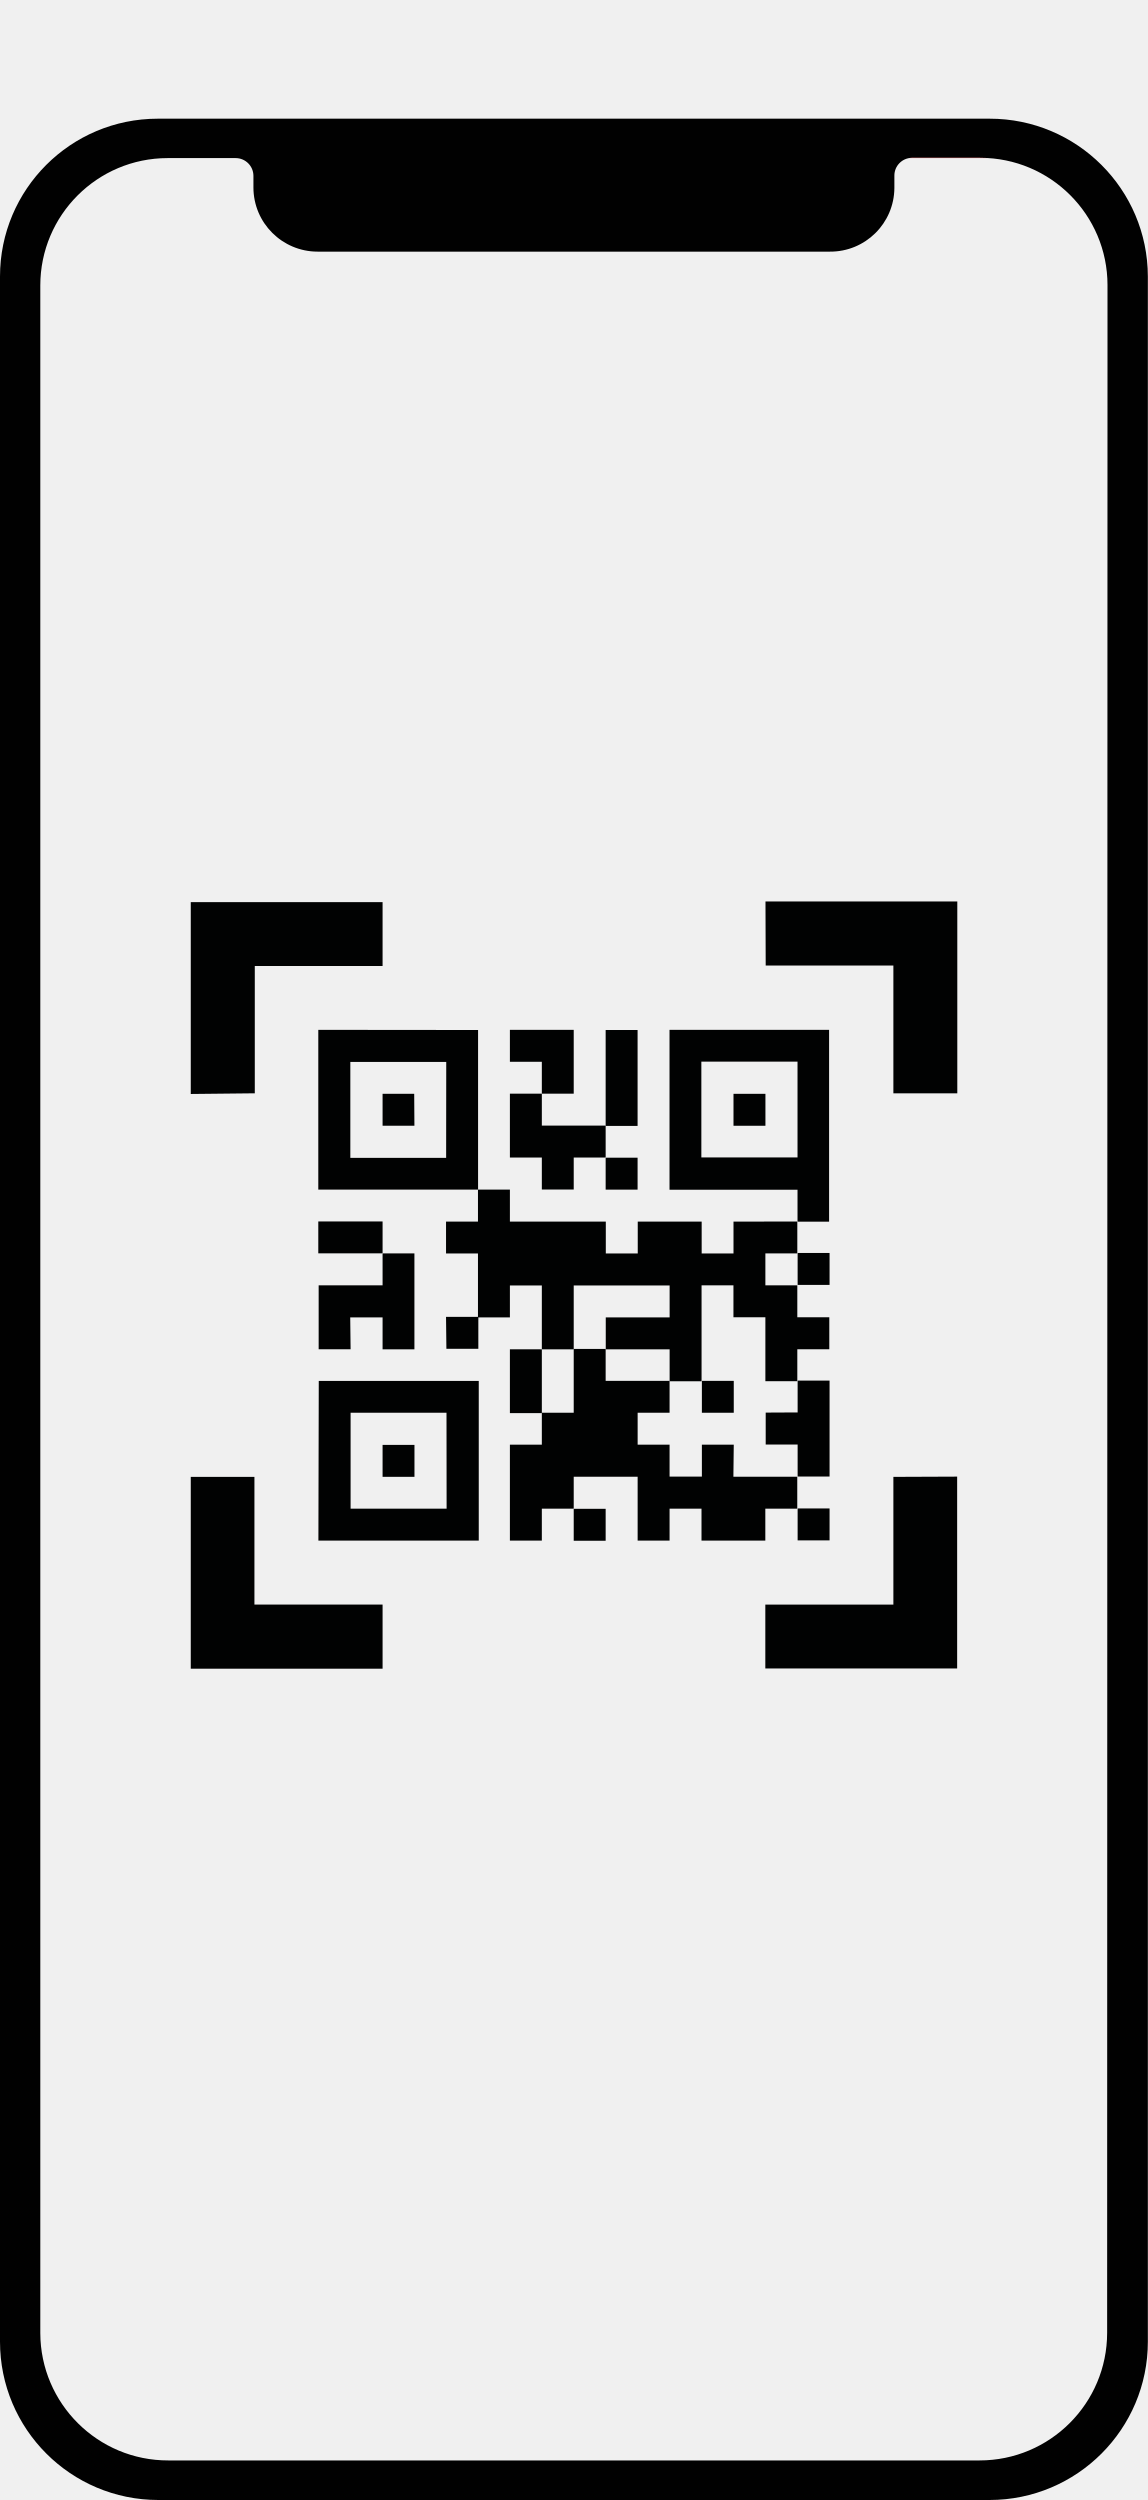
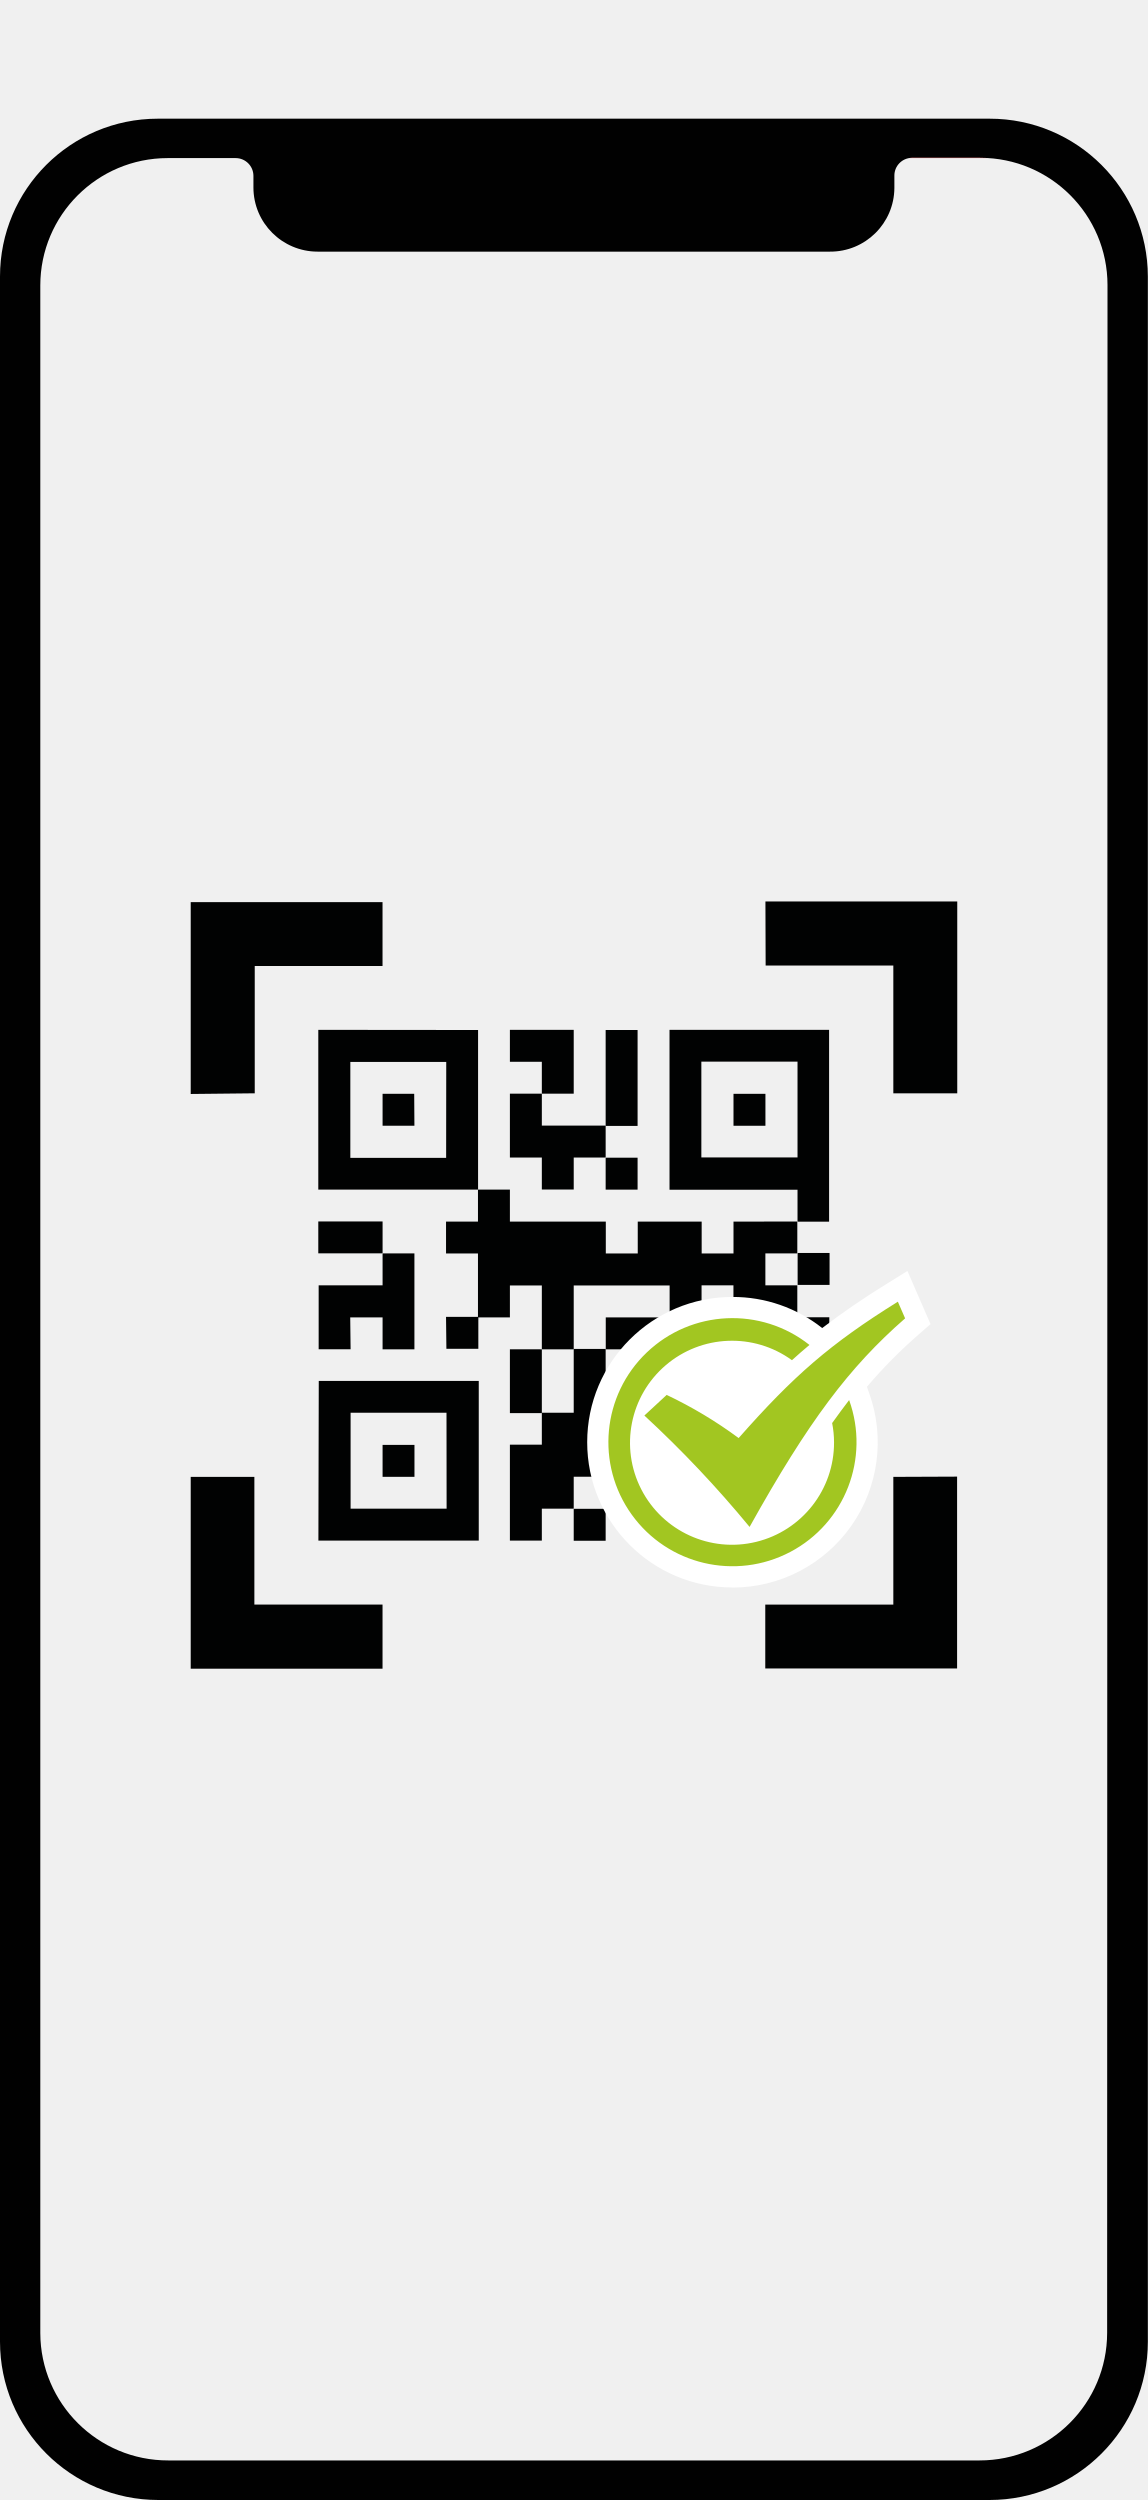
- <svg xmlns="http://www.w3.org/2000/svg" id="f8e1ea73-069e-40fe-8767-49681c636ee9" data-name="Layer 1" viewBox="0 0 218.18 475.19">
+ <svg xmlns="http://www.w3.org/2000/svg" viewBox="0 0 218.18 475.19">
  <defs>
-     <clipPath id="f12929d1-93f2-4204-b17d-14c4fe5e2d83">
+     <clipPath id="bc49edce-52a6-4bb0-ab63-d5c0517bfdb6">
      <path d="M210.44,443.41a24.26,24.26,0,0,1-24.26,24.26H32a24.28,24.28,0,0,1-24.34-24.2V54.25a24.22,24.22,0,0,1,24.2-24.2H44.79a3.38,3.38,0,0,1,3.38,3.36h0v2.23a12.21,12.21,0,0,0,12.2,12.19h97.37A12.18,12.18,0,0,0,170,35.73h0V33.41A3.37,3.37,0,0,1,173.3,30h13a24.21,24.21,0,0,1,24.21,24.2h0Z" style="fill:none" />
    </clipPath>
-     <radialGradient id="aea6d6ca-9321-46e3-803d-dfa59dcc10a1" cx="-70.06" cy="-180.28" r="22.94" gradientTransform="matrix(0, -1.98, -1.84, 0, -268.73, 166.53)" gradientUnits="userSpaceOnUse">
+     <radialGradient id="a5ae7093-410c-49a7-a828-1d7e88e98ad2" cx="-202.48" cy="762.19" r="30.41" gradientTransform="translate(-1308.49 -121.67) rotate(-90) scale(1.98 1.84)" gradientUnits="userSpaceOnUse">
      <stop offset="0" stop-color="#fd5" />
      <stop offset="0.1" stop-color="#fd5" />
      <stop offset="0.5" stop-color="#ff543e" />
      <stop offset="1" stop-color="#c837ab" />
    </radialGradient>
-     <radialGradient id="ba7d622d-7f69-4f4f-813c-ef0273f6a994" cx="340.7" cy="56.49" r="22.94" gradientTransform="matrix(0.17, 0.87, 3.58, -0.72, -217.8, 3.83)" gradientUnits="userSpaceOnUse">
+     <radialGradient id="b66e0454-aa8b-4c6f-90cc-6acfd62a900f" cx="204.2" cy="386.8" r="30.41" gradientTransform="matrix(0.17, 0.87, -3.58, 0.72, 1416.62, -237.45)" gradientUnits="userSpaceOnUse">
      <stop offset="0" stop-color="#3771c8" />
      <stop offset="0.13" stop-color="#3771c8" />
      <stop offset="1" stop-color="#60f" stop-opacity="0" />
    </radialGradient>
  </defs>
-   <g id="ae8ff40b-fd49-446c-966f-2ba150f20f9f" data-name="reg-border">
-     <polygon points="145.54 183.53 169.81 183.53 169.81 207.81 181.96 207.81 181.96 171.35 145.5 171.35 145.54 183.53" style="fill:#010202" />
-     <polygon points="48.43 207.81 48.43 183.61 72.72 183.61 72.72 171.48 36.26 171.48 36.26 207.94 48.43 207.81" style="fill:#010202" />
-     <polygon points="72.72 304.99 48.36 304.99 48.36 280.72 36.26 280.72 36.26 317.18 72.72 317.18 72.72 304.99" style="fill:#010202" />
-     <polygon points="169.81 280.72 169.81 304.99 145.47 304.99 145.47 317.13 181.93 317.13 181.93 280.67 169.81 280.72" style="fill:#010202" />
-   </g>
  <path d="M188.1,22.56H30a30,30,0,0,0-30,30V445.09a30.1,30.1,0,0,0,30.09,30.1h158a30.1,30.1,0,0,0,30.09-30.1h0V52.57A30.06,30.06,0,0,0,188.1,22.56Zm22.34,420.85a24.26,24.26,0,0,1-24.26,24.26H32a24.28,24.28,0,0,1-24.34-24.2V54.25a24.22,24.22,0,0,1,24.2-24.2H44.79a3.38,3.38,0,0,1,3.38,3.36h0v2.23a12.21,12.21,0,0,0,12.2,12.19h97.37A12.18,12.18,0,0,0,170,35.73h0V33.41A3.37,3.37,0,0,1,173.3,30h13a24.2,24.2,0,0,1,24.21,24.18h0Z" style="fill:#010101" />
-   <g style="clip-path:url(#f12929d1-93f2-4204-b17d-14c4fe5e2d83)">
-     <g id="a4e66dfd-894c-4260-aca7-69968206815e" data-name="reg-scan-bars">
+   <g style="clip-path:url(#bc49edce-52a6-4bb0-ab63-d5c0517bfdb6)">
+     <g id="f99e66ef-094d-459b-9d94-81c253a897a7" data-name="reg-scan-bars">
      <rect x="4.38" y="27.57" width="209.34" height="2.48" style="fill:#cd151b" />
      <rect x="4.4" y="22.11" width="209.34" height="1.25" style="fill:#cd151b;opacity:0.9;isolation:isolate" />
      <rect x="4.4" y="16.51" width="209.34" height="1.25" style="fill:#cd151b;opacity:0.8;isolation:isolate" />
      <rect x="4.4" y="11.06" width="209.34" height="1.25" style="fill:#cd151b;opacity:0.7;isolation:isolate" />
      <rect x="4.4" y="5.61" width="209.34" height="1.25" style="fill:#cd151b;opacity:0.6;isolation:isolate" />
      <rect x="4.4" width="209.34" height="1.25" style="fill:#cd151b;opacity:0.5;isolation:isolate" />
    </g>
  </g>
-   <g id="b8d586b5-e593-4074-a192-9eb1aa44e0c0" data-name="reg-qrcode-group">
-     <g id="af31239a-0f72-4312-aa48-d6817404fa26" data-name="reg-qrcode">
+   <g id="b985f312-50d6-430a-a798-d9586820f561" data-name="reg-qrcode-group">
+     <g id="ae56c63d-8951-41d4-aefa-866386672300" data-name="req-qrcode">
      <polygon points="102.99 220.02 96.92 220.02 96.92 207.88 102.99 207.88 102.99 213.95 115.12 213.95 115.12 220.02 109.05 220.02 109.05 226.1 102.99 226.1 102.99 220.02" style="fill:#010202" />
      <rect x="109.05" y="286.79" width="6.07" height="6.07" style="fill:#010202" />
      <polygon points="109.05 201.82 109.05 195.75 96.92 195.75 96.92 201.82 102.99 201.82 102.99 207.88 109.05 207.88 109.05 201.82" style="fill:#010202" />
      <path d="M127.26,195.75v30.39h24.33v6.07h6V195.75ZM151.59,220H133.31V201.79h18.28Z" style="fill:#010202" />
      <polygon points="66.57 232.17 60.5 232.17 60.5 238.23 72.72 238.23 72.72 232.17 66.57 232.17" style="fill:#010202" />
      <polygon points="66.57 250.4 72.72 250.4 72.72 256.47 78.77 256.47 78.77 238.24 72.72 238.24 72.72 244.31 60.57 244.31 60.57 256.46 66.64 256.46 66.57 250.4" style="fill:#010202" />
      <rect x="96.92" y="256.47" width="6.07" height="12.13" style="fill:#010202" />
      <rect x="115.12" y="195.78" width="6.07" height="18.23" style="fill:#010202" />
      <rect x="115.12" y="220.05" width="6.07" height="6.07" style="fill:#010202" />
      <rect x="139.42" y="207.91" width="6.07" height="6.07" style="fill:#010202" />
      <polygon points="78.73 207.91 72.72 207.91 72.72 213.98 78.77 213.98 78.73 207.91" style="fill:#010202" />
      <path d="M60.5,195.75v30.37H90.87V195.78Zm24.3,24.33H66.59V201.85H84.82Z" style="fill:#010202" />
      <polygon points="139.42 232.2 139.42 238.25 133.37 238.25 133.37 232.2 121.22 232.2 121.22 238.25 115.15 238.25 115.15 232.2 96.92 232.2 96.92 226.12 90.85 226.12 90.85 232.2 84.78 232.2 84.78 238.25 90.85 238.25 90.85 250.4 96.92 250.4 96.92 244.33 102.99 244.33 102.99 256.47 109.05 256.47 109.05 244.33 127.28 244.33 127.28 250.4 115.14 250.4 115.14 256.47 127.28 256.47 127.28 262.54 133.35 262.54 133.35 244.31 139.41 244.31 139.41 250.38 145.48 250.38 145.48 262.53 151.55 262.53 151.55 256.46 157.63 256.46 157.63 250.38 151.55 250.38 151.55 244.31 145.48 244.31 145.48 238.24 151.55 238.24 151.55 232.18 139.42 232.2" style="fill:#010202" />
      <rect x="72.72" y="274.64" width="6.06" height="6.07" style="fill:#010202" />
      <path d="M60.59,262.48l-.07,30.35H91V262.48Zm24.3,24.28H66.64V268.53H84.87Z" style="fill:#010202" />
      <rect x="133.41" y="262.47" width="6.06" height="6.06" style="fill:#010202" />
      <polygon points="139.47 274.6 133.41 274.6 133.41 280.67 127.27 280.67 127.27 274.6 121.2 274.6 121.2 268.53 127.27 268.53 127.27 262.47 115.12 262.47 115.12 256.4 109.05 256.4 109.05 268.53 102.99 268.53 102.99 274.6 96.92 274.6 96.92 292.83 102.99 292.83 102.99 286.76 109.05 286.76 109.05 280.69 121.2 280.69 121.2 292.83 127.27 292.83 127.27 286.76 133.34 286.76 133.34 292.83 145.47 292.83 145.47 286.76 151.54 286.76 151.54 280.69 139.4 280.69 139.47 274.6" style="fill:#010202" />
      <polygon points="84.85 256.37 90.92 256.37 90.92 250.3 84.78 250.3 84.85 256.37" style="fill:#010202" />
      <polygon points="145.54 268.5 145.54 274.57 151.61 274.57 151.61 280.65 157.68 280.65 157.68 262.42 151.61 262.42 151.61 268.47 145.54 268.5" style="fill:#010202" />
      <rect x="151.61" y="286.72" width="6.07" height="6.07" style="fill:#010202" />
      <rect x="151.61" y="238.16" width="6.07" height="6.07" style="fill:#010202" />
    </g>
-     <g id="a6c9bcd1-e28b-46e8-96c7-d7d7affb841e" data-name="reg-qrcode-label" style="opacity:0">
-       <path d="M74.45,256c-9.58,0-12.38,0-12.92.06A11.18,11.18,0,0,0,57,257.18a9.12,9.12,0,0,0-2.64,1.93,9.82,9.82,0,0,0-2.66,5.58c-.15,1.07-.2,1.29-.21,6.77v7.45c0,9.57,0,12.37.06,12.92a11.66,11.66,0,0,0,1.09,4.43,9.69,9.69,0,0,0,6.27,5.12,17,17,0,0,0,3.33.44c.57,0,6.36,0,12.15,0s11.59,0,12.15,0a15.4,15.4,0,0,0,3.45-.45,9.61,9.61,0,0,0,6.26-5.12,11.21,11.21,0,0,0,1.08-4.35c0-.4,0-6.7,0-13s0-12.59,0-13a11.15,11.15,0,0,0-1.1-4.39,8.92,8.92,0,0,0-2-2.69,10,10,0,0,0-5.59-2.66c-1.07-.15-1.29-.2-6.77-.21Z" style="fill:url(#aea6d6ca-9321-46e3-803d-dfa59dcc10a1)" />
-       <path d="M74.45,256c-9.58,0-12.38,0-12.92.06A11.18,11.18,0,0,0,57,257.18a9.12,9.12,0,0,0-2.64,1.93,9.82,9.82,0,0,0-2.66,5.58c-.15,1.07-.2,1.29-.21,6.77v7.45c0,9.57,0,12.37.06,12.92a11.66,11.66,0,0,0,1.09,4.43,9.69,9.69,0,0,0,6.27,5.12,17,17,0,0,0,3.33.44c.57,0,6.36,0,12.15,0s11.59,0,12.15,0a15.4,15.4,0,0,0,3.45-.45,9.61,9.61,0,0,0,6.26-5.12,11.21,11.21,0,0,0,1.08-4.35c0-.4,0-6.7,0-13s0-12.59,0-13a11.15,11.15,0,0,0-1.1-4.39,8.92,8.92,0,0,0-2-2.69,10,10,0,0,0-5.59-2.66c-1.07-.15-1.29-.2-6.77-.21Z" style="fill:url(#ba7d622d-7f69-4f4f-813c-ef0273f6a994)" />
-       <path d="M74.44,262c-4.6,0-5.18,0-7,.11a12.39,12.39,0,0,0-4.12.78,8.41,8.41,0,0,0-3,2,8.21,8.21,0,0,0-2,3,12.3,12.3,0,0,0-.79,4.11c-.08,1.81-.1,2.38-.1,7s0,5.18.1,7a12.35,12.35,0,0,0,.79,4.11,8.62,8.62,0,0,0,5,5,12.35,12.35,0,0,0,4.11.79c1.81.08,2.39.1,7,.1s5.18,0,7-.1a12.37,12.37,0,0,0,4.12-.79,8.38,8.38,0,0,0,3-2,8.29,8.29,0,0,0,1.95-3,12.61,12.61,0,0,0,.79-4.11c.08-1.81.1-2.39.1-7s0-5.17-.1-7a12.56,12.56,0,0,0-.79-4.11,8.21,8.21,0,0,0-1.95-3,8.41,8.41,0,0,0-3-2,12.45,12.45,0,0,0-4.12-.78c-1.81-.09-2.38-.11-7-.11ZM72.92,265h1.52c4.52,0,5.06,0,6.85.09a9.49,9.49,0,0,1,3.14.59A5.17,5.17,0,0,1,86.38,267a5.4,5.4,0,0,1,1.27,1.95,9.64,9.64,0,0,1,.58,3.15c.08,1.78.1,2.32.1,6.84s0,5.06-.1,6.84a9.64,9.64,0,0,1-.58,3.15,5.28,5.28,0,0,1-1.27,1.94,5.19,5.19,0,0,1-1.95,1.27,9.24,9.24,0,0,1-3.14.58c-1.79.09-2.33.1-6.85.1s-5.06,0-6.84-.1a9.31,9.31,0,0,1-3.15-.58,5.65,5.65,0,0,1-3.22-3.21,9.64,9.64,0,0,1-.58-3.15c-.08-1.78-.1-2.32-.1-6.84s0-5.06.1-6.85a9.5,9.5,0,0,1,.58-3.14A5.32,5.32,0,0,1,62.5,267a5.4,5.4,0,0,1,2-1.27,9.31,9.31,0,0,1,3.15-.58c1.56-.07,2.16-.09,5.32-.1Zm10.56,2.81a2,2,0,1,0,2,2,2,2,0,0,0-2-2Zm-9,2.37a8.7,8.7,0,1,0,8.7,8.7,8.71,8.71,0,0,0-8.7-8.7Zm0,3.06a5.65,5.65,0,1,1-5.65,5.64A5.65,5.65,0,0,1,74.44,273.28Z" style="fill:#fff" />
+     <g id="bba87d02-7cf7-42b6-b048-b03c3c6f68d7" data-name="reg-tick">
+       <path d="M139.22,301.74a27.61,27.61,0,1,1,0-55.22,27.3,27.3,0,0,1,17.06,5.91,145.48,145.48,0,0,1,12.26-8.4l3.94-2.45,4.39,10.1-2.2,1.92a92.53,92.53,0,0,0-9.89,10l.41,1.16a27.61,27.61,0,0,1-26,37Z" style="fill:#fff" />
+       <path d="M122.48,269.06l4.24-3.92a82.33,82.33,0,0,1,13.68,8.2c10.48-11.88,17.4-17.91,30.26-25.92l1.38,3.17c-10.61,9.26-18.38,19.57-29.56,39.64A214,214,0,0,0,122.48,269.06Zm35.69,1.43a19,19,0,0,1,.36,3.64,19.39,19.39,0,1,1-8-15.59q1.65-1.5,3.33-2.9a23.58,23.58,0,1,0,7.54,10.48Q159.81,268.19,158.17,270.49Z" style="fill:#a2c621" />
    </g>
  </g>
+   <g id="abb292a4-bed5-4d85-befc-1f643250e555" data-name="reg-border">
+     <polygon points="145.53 183.53 169.8 183.53 169.8 207.81 181.95 207.81 181.95 171.35 145.49 171.35 145.53 183.53" style="fill:#010202" />
+     <polygon points="48.42 207.81 48.42 183.61 72.71 183.61 72.71 171.48 36.25 171.48 36.25 207.94 48.42 207.81" style="fill:#010202" />
+     <polygon points="72.71 304.99 48.35 304.99 48.35 280.72 36.25 280.72 36.25 317.18 72.71 317.18 72.71 304.99" style="fill:#010202" />
+     <polygon points="169.8 280.72 169.8 304.99 145.46 304.99 145.46 317.13 181.92 317.13 181.92 280.67 169.8 280.72" style="fill:#010202" />
+   </g>
+   <g id="b88998f0-dd7a-4e17-ac04-601d4728a2e8" data-name="reg-insta" style="opacity:0">
+     <path d="M109.14,214c-12.7,0-16.41,0-17.12.08a14.76,14.76,0,0,0-6,1.49,12.21,12.21,0,0,0-3.5,2.55,13.06,13.06,0,0,0-3.52,7.4c-.2,1.42-.27,1.71-.28,9v9.88c0,12.68,0,16.39.08,17.12a15.55,15.55,0,0,0,1.44,5.88,12.87,12.87,0,0,0,8.32,6.78,21.75,21.75,0,0,0,4.41.58h32.21a20.16,20.16,0,0,0,4.57-.59,12.74,12.74,0,0,0,8.3-6.79,14.78,14.78,0,0,0,1.43-5.76V227.09a14.71,14.71,0,0,0-1.46-5.82,11.87,11.87,0,0,0-2.65-3.56,13.3,13.3,0,0,0-7.41-3.53c-1.42-.2-1.71-.26-9-.27Z" style="fill:url(#a5ae7093-410c-49a7-a828-1d7e88e98ad2)" />
+     <path d="M109.14,214c-12.7,0-16.41,0-17.12.08a14.76,14.76,0,0,0-6,1.49,12.21,12.21,0,0,0-3.5,2.55,13.06,13.06,0,0,0-3.52,7.4c-.2,1.42-.27,1.71-.28,9v9.88c0,12.68,0,16.39.08,17.12a15.55,15.55,0,0,0,1.44,5.88,12.87,12.87,0,0,0,8.32,6.78,21.75,21.75,0,0,0,4.41.58h32.21a20.16,20.16,0,0,0,4.57-.59,12.74,12.74,0,0,0,8.3-6.79,14.78,14.78,0,0,0,1.43-5.76V227.09a14.71,14.71,0,0,0-1.46-5.82,11.87,11.87,0,0,0-2.65-3.56,13.3,13.3,0,0,0-7.41-3.53c-1.42-.2-1.71-.26-9-.27Z" style="fill:url(#b66e0454-aa8b-4c6f-90cc-6acfd62a900f)" />
+     <path d="M109.13,221.92c-6.1,0-6.87,0-9.28.15a16.46,16.46,0,0,0-5.46,1,11.25,11.25,0,0,0-4,2.65,11.12,11.12,0,0,0-2.65,4,16.37,16.37,0,0,0-1,5.45c-.11,2.4-.14,3.15-.14,9.28s0,6.86.14,9.28a16.31,16.31,0,0,0,1,5.44,11.44,11.44,0,0,0,6.63,6.63,16.38,16.38,0,0,0,5.45,1.05c2.4.1,3.17.13,9.28.13s6.86,0,9.27-.13a16.49,16.49,0,0,0,5.47-1.05,11.08,11.08,0,0,0,4-2.65,11,11,0,0,0,2.59-4,16.56,16.56,0,0,0,1-5.44c.11-2.4.14-3.17.14-9.28s0-6.86-.14-9.28a16.67,16.67,0,0,0-1-5.45,10.84,10.84,0,0,0-2.59-4,11.21,11.21,0,0,0-4-2.65,16.47,16.47,0,0,0-5.47-1c-2.39-.12-3.15-.15-9.27-.15Zm-2,4h2c6,0,6.71,0,9.08.12a12.57,12.57,0,0,1,4.16.78,7,7,0,0,1,2.59,1.75,7.2,7.2,0,0,1,1.68,2.59,12.66,12.66,0,0,1,.77,4.17c.1,2.36.13,3.08.13,9.07s0,6.7-.13,9.06a12.67,12.67,0,0,1-.77,4.18,7,7,0,0,1-1.68,2.57,6.82,6.82,0,0,1-2.59,1.68,12.07,12.07,0,0,1-4.16.77c-2.37.12-3.09.14-9.08.14s-6.71,0-9.07-.14a12.17,12.17,0,0,1-4.17-.77,7.45,7.45,0,0,1-4.27-4.25,12.67,12.67,0,0,1-.77-4.18c-.1-2.36-.13-3.07-.13-9.06s0-6.71.13-9.08a12.56,12.56,0,0,1,.77-4.16,7.07,7.07,0,0,1,1.68-2.59A7.25,7.25,0,0,1,96,226.87a12.18,12.18,0,0,1,4.18-.77c2.07-.09,2.86-.12,7.05-.13Zm14,3.73a2.65,2.65,0,1,0,2.65,2.65A2.65,2.65,0,0,0,121.11,229.63Zm-11.93,3.14a11.53,11.53,0,1,0,11.53,11.53A11.53,11.53,0,0,0,109.18,232.77Zm0,4a7.49,7.49,0,1,1-7.49,7.49h0a7.49,7.49,0,0,1,7.44-7.42Z" style="fill:#fff" />
+   </g>
</svg>
